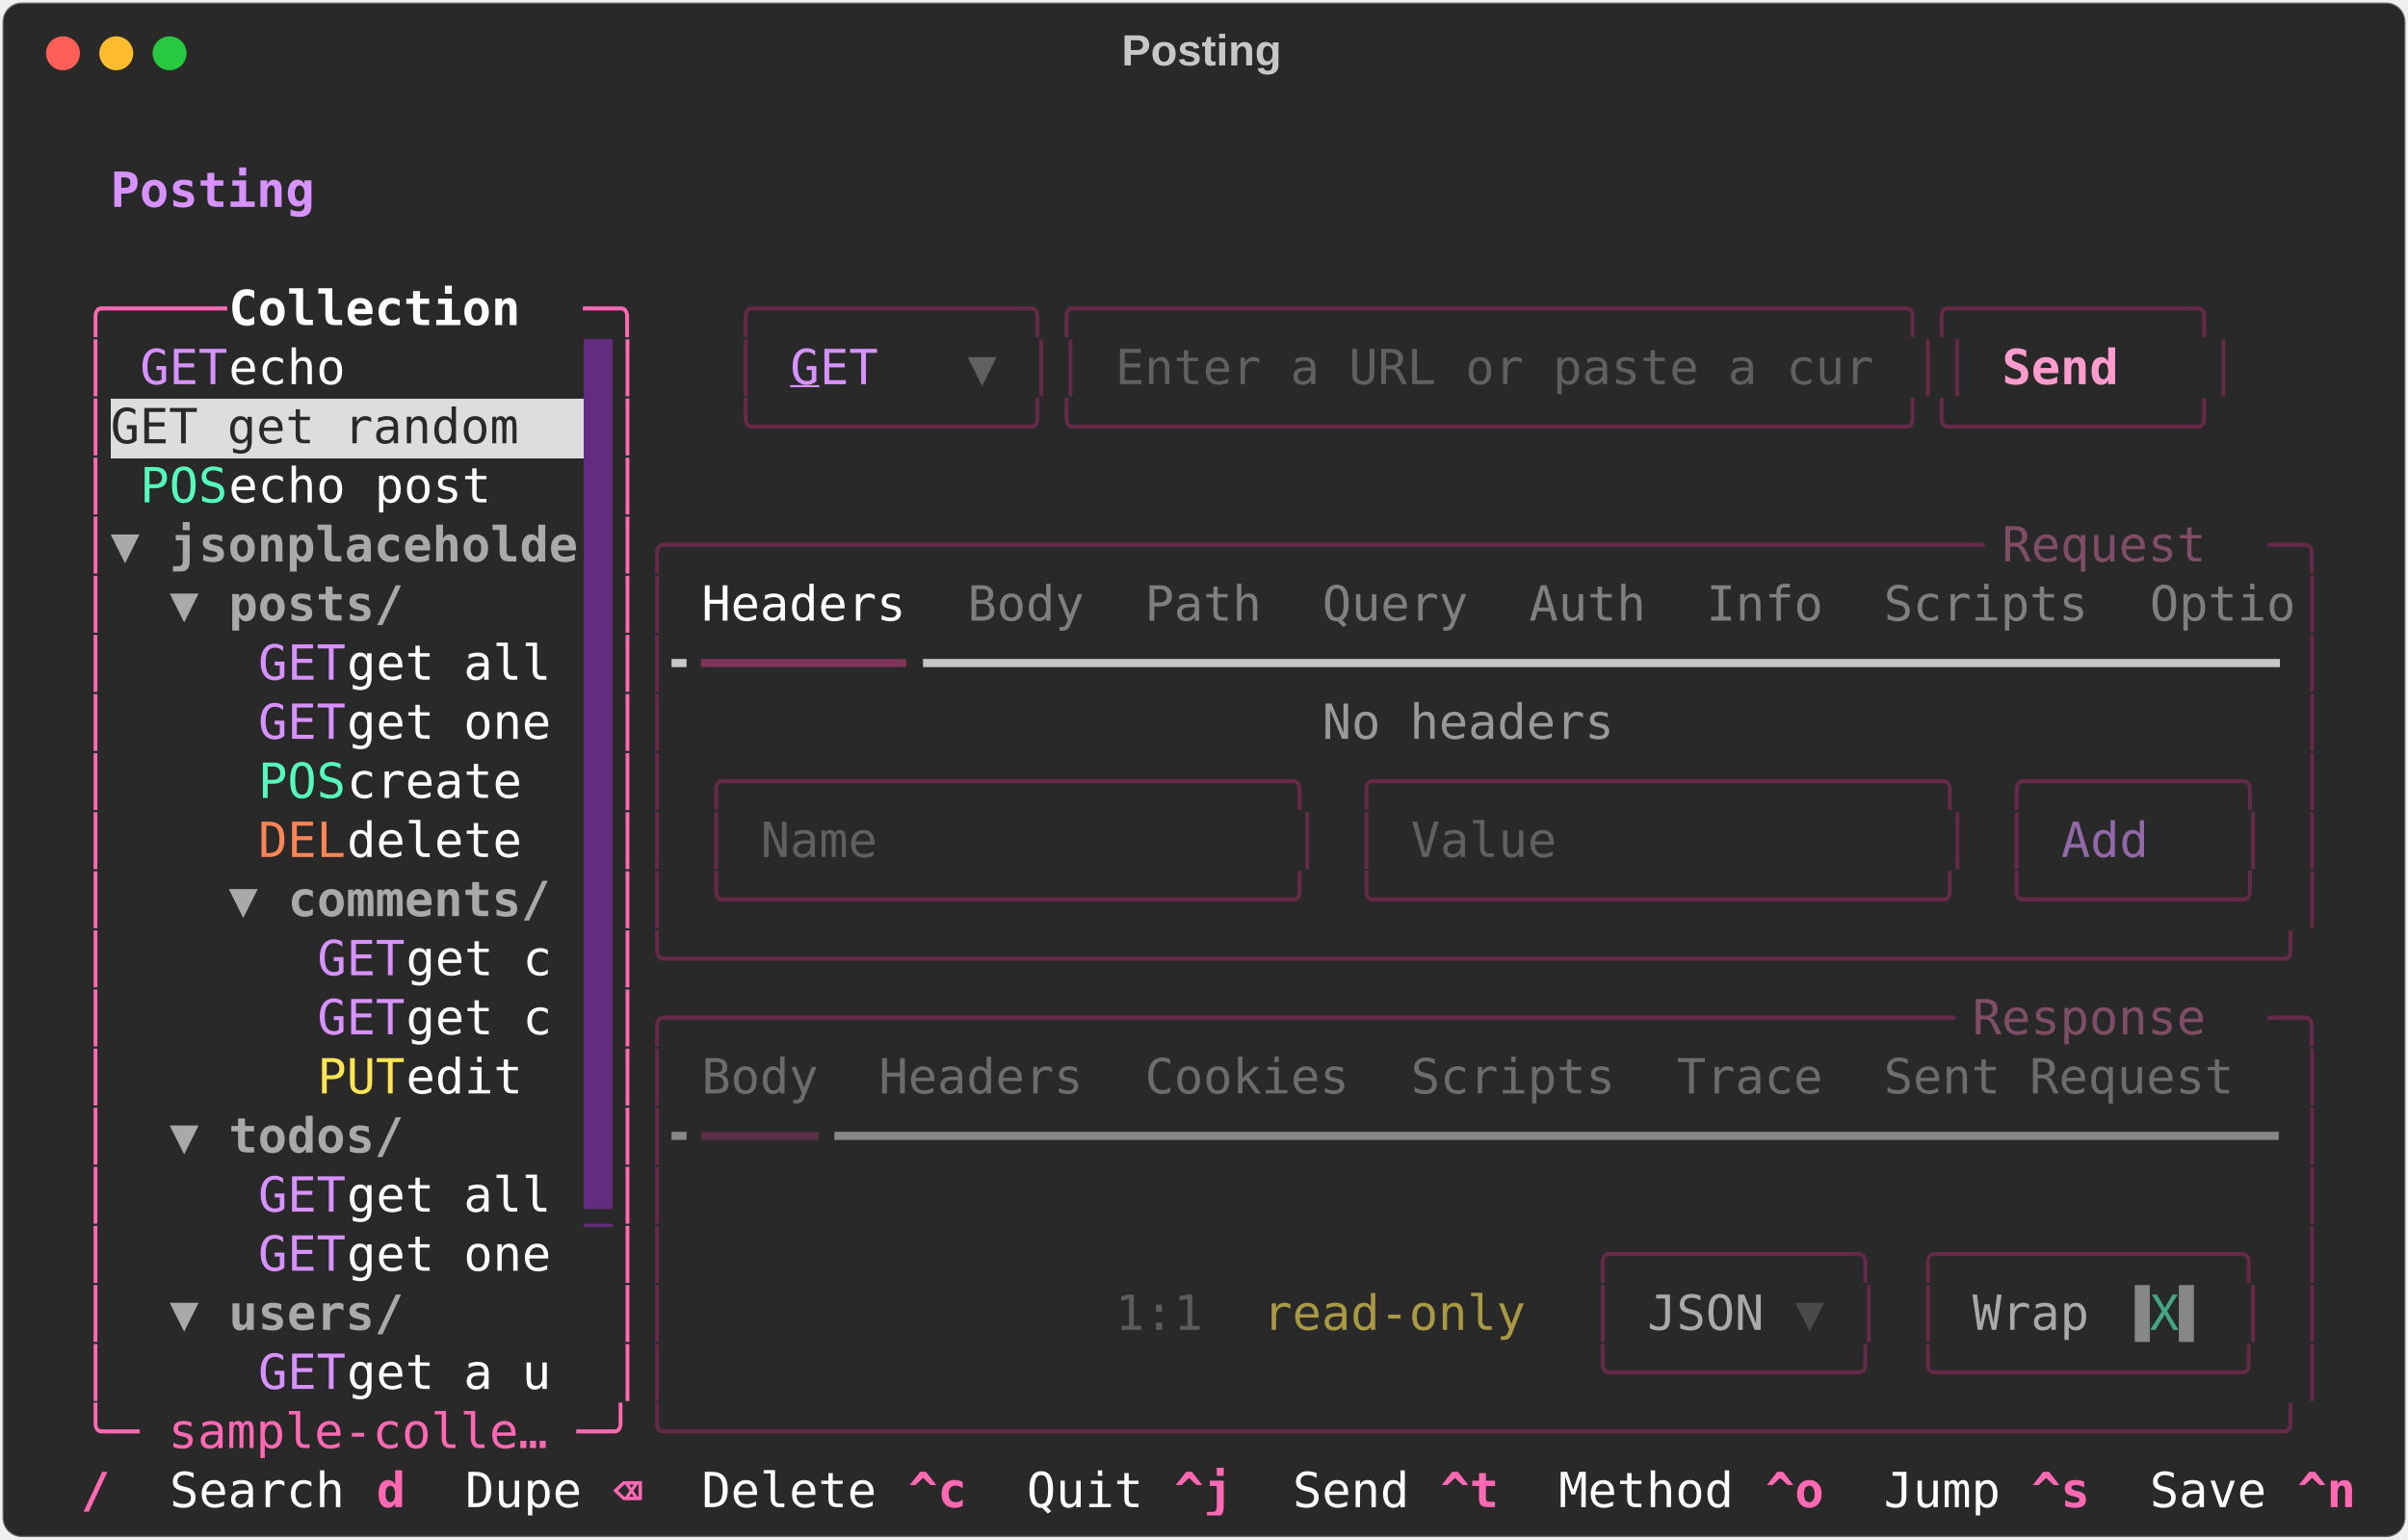
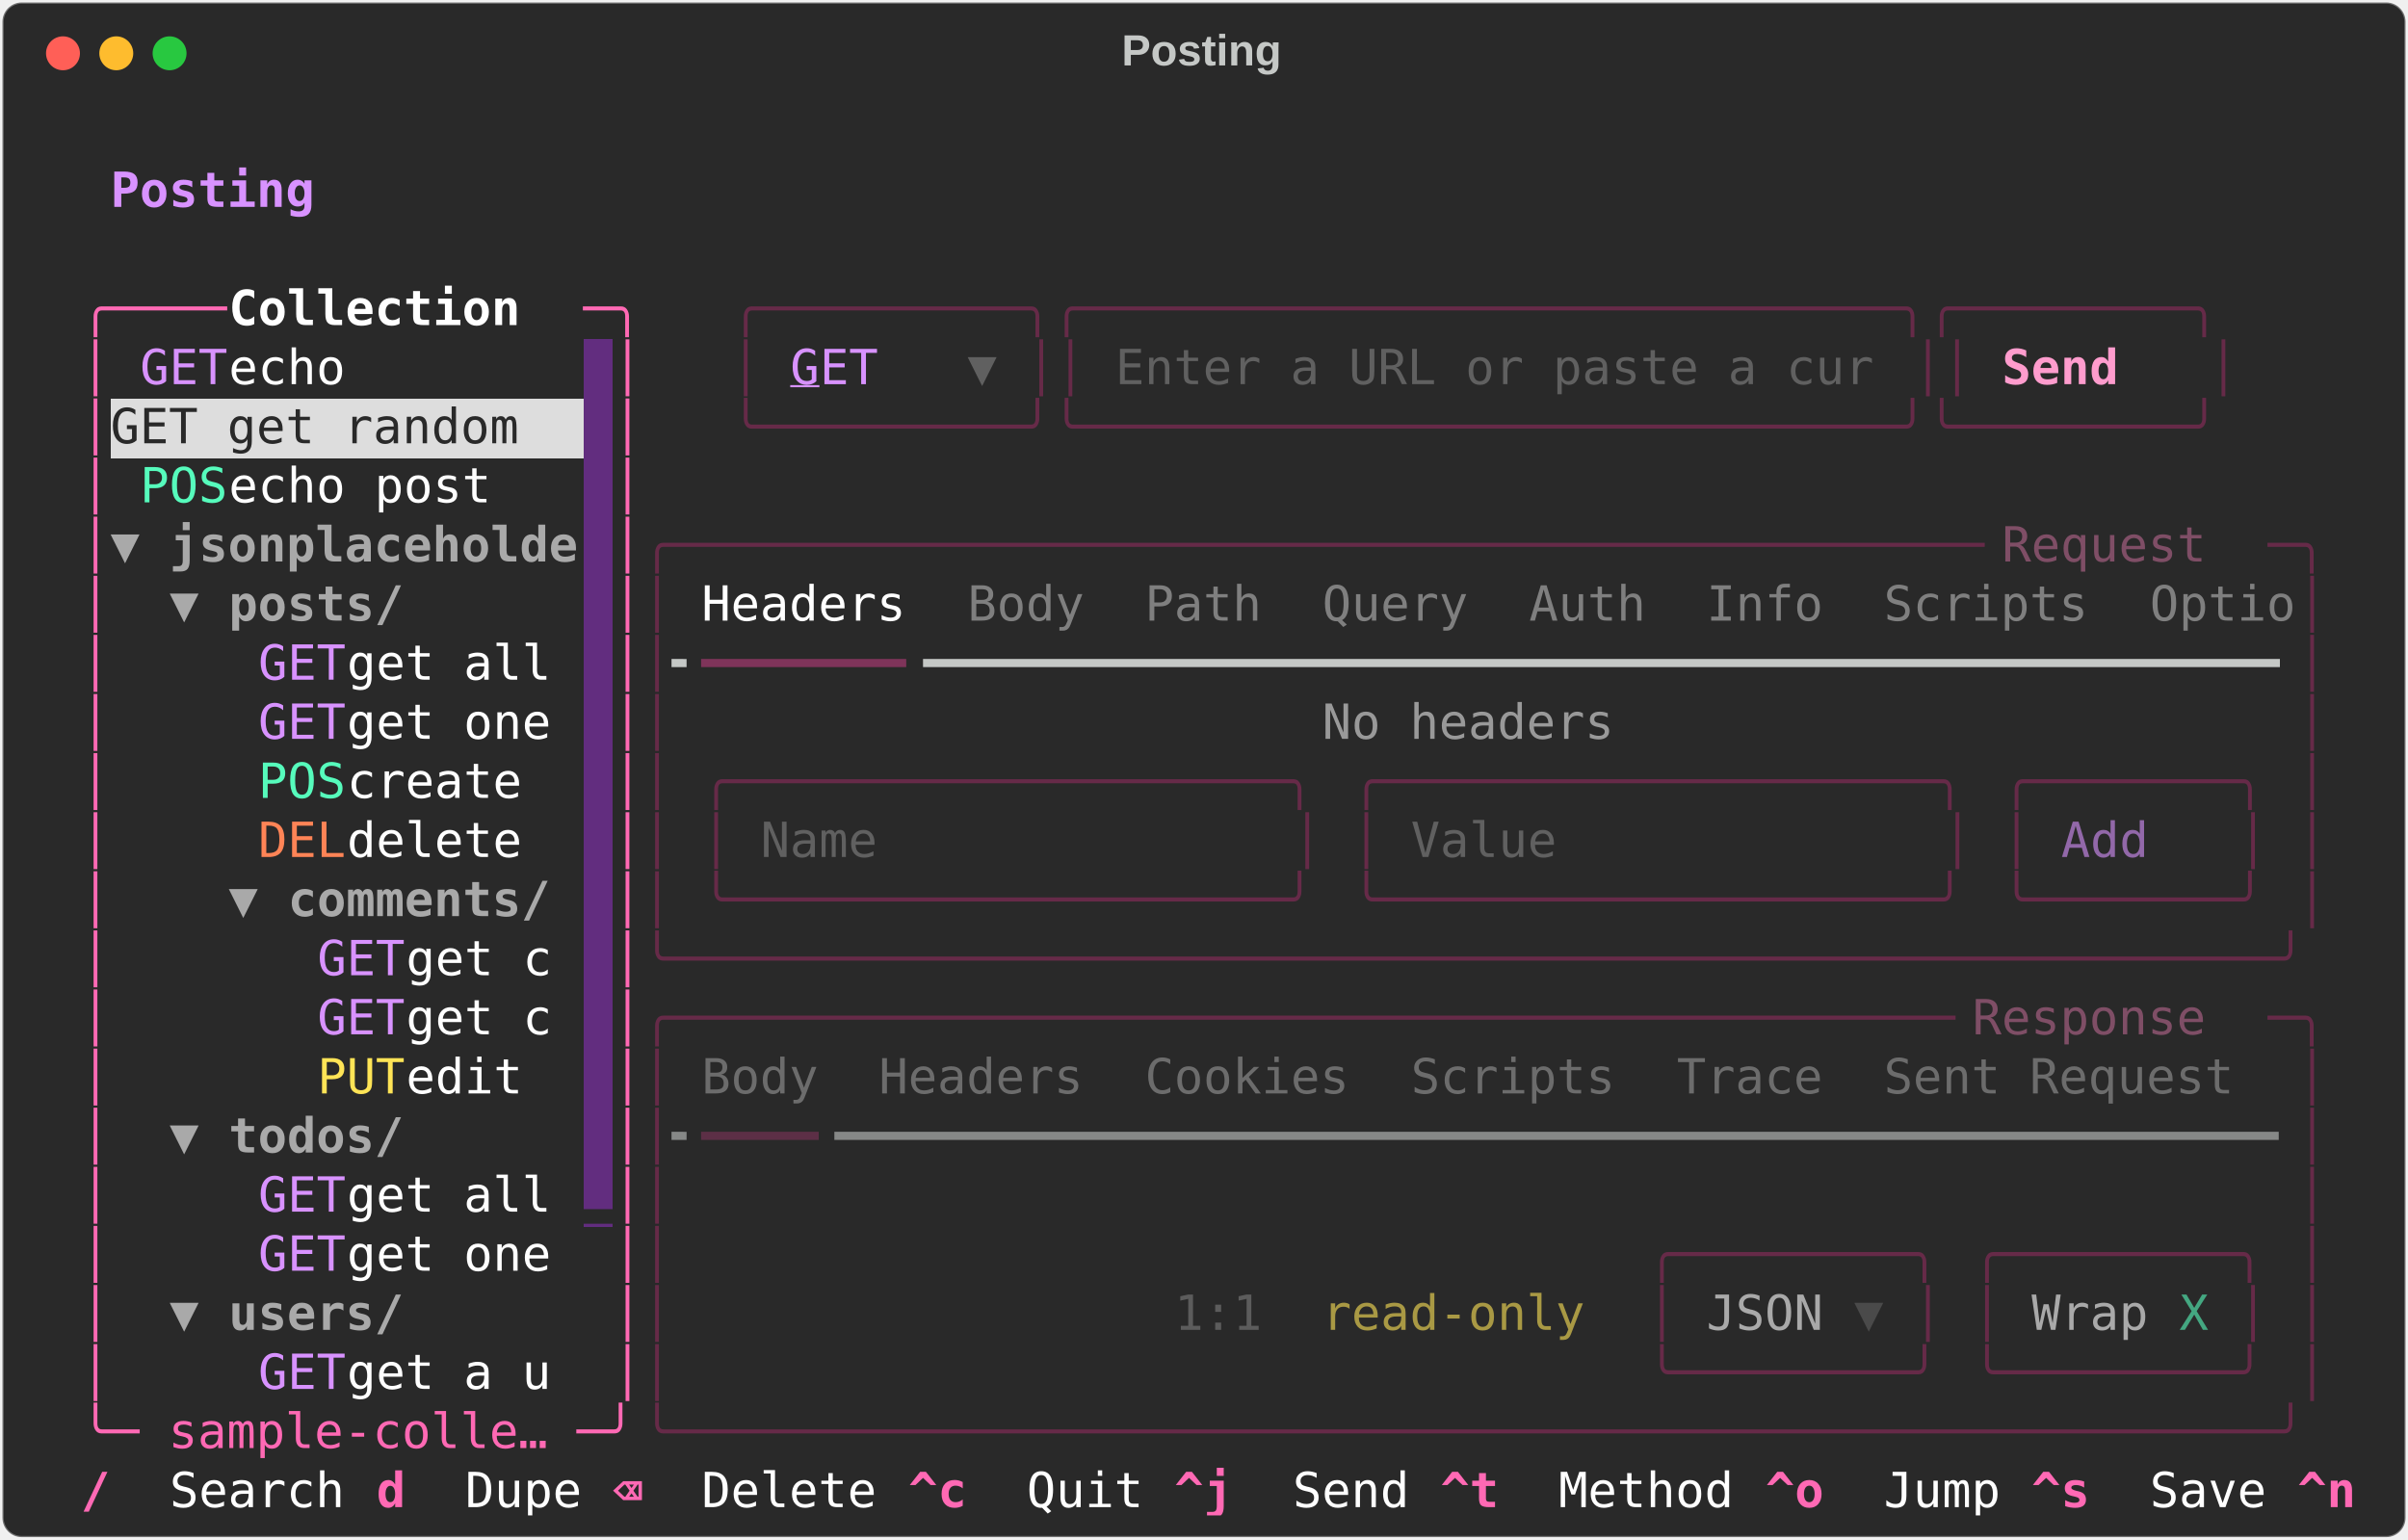
<svg xmlns="http://www.w3.org/2000/svg" class="rich-terminal" viewBox="0 0 994 635.6">
  <style>

    @font-face {
        font-family: "Fira Code";
        src: local("FiraCode-Regular"),
                url("https://cdnjs.cloudflare.com/ajax/libs/firacode/6.2.0/woff2/FiraCode-Regular.woff2") format("woff2"),
                url("https://cdnjs.cloudflare.com/ajax/libs/firacode/6.2.0/woff/FiraCode-Regular.woff") format("woff");
        font-style: normal;
        font-weight: 400;
    }
    @font-face {
        font-family: "Fira Code";
        src: local("FiraCode-Bold"),
                url("https://cdnjs.cloudflare.com/ajax/libs/firacode/6.2.0/woff2/FiraCode-Bold.woff2") format("woff2"),
                url("https://cdnjs.cloudflare.com/ajax/libs/firacode/6.2.0/woff/FiraCode-Bold.woff") format("woff");
        font-style: bold;
        font-weight: 700;
    }

    .terminal-matrix {
        font-family: Fira Code, monospace;
        font-size: 20px;
        line-height: 24.4px;
        font-variant-east-asian: full-width;
    }

    .terminal-title {
        font-size: 18px;
        font-weight: bold;
        font-family: arial;
    }

    .terminal-r1 { fill: #c5c8c6 }
.terminal-r2 { fill: #d892ff;font-weight: bold }
.terminal-r3 { fill: #ff69b4 }
.terminal-r4 { fill: #ffffff;font-weight: bold }
.terminal-r5 { fill: #662a48 }
.terminal-r6 { fill: #ffffff }
.terminal-r7 { fill: #d892ff }
.terminal-r8 { fill: #292929 }
.terminal-r9 { fill: #d892ff;text-decoration: underline; }
.terminal-r10 { fill: #606060 }
.terminal-r11 { fill: #ff9ccd;font-weight: bold }
.terminal-r12 { fill: #56fbbc }
.terminal-r13 { fill: #999999 }
.terminal-r14 { fill: #a9a9a9 }
.terminal-r15 { fill: #a9a9a9;font-weight: bold }
.terminal-r16 { fill: #7f4e66 }
.terminal-r17 { fill: #7f7f7f }
.terminal-r18 { fill: #7f345a }
.terminal-r19 { fill: #ff8456 }
.terminal-r20 { fill: #9268a9 }
.terminal-r21 { fill: #ffe456 }
.terminal-r22 { fill: #6c6c6c }
.terminal-r23 { fill: #868887 }
.terminal-r24 { fill: #5c2f46 }
.terminal-r25 { fill: #5c5c5c }
.terminal-r26 { fill: #a99944 }
.terminal-r27 { fill: #4a4a4a }
.terminal-r28 { fill: #44a781 }
.terminal-r29 { fill: #ff69b4;font-weight: bold }
    </style>
  <defs>
    <clipPath id="terminal-clip-terminal">
      <rect x="0" y="0" width="975.0" height="584.6" />
    </clipPath>
    <clipPath id="terminal-line-0">
      <rect x="0" y="1.5" width="976" height="24.65" />
    </clipPath>
    <clipPath id="terminal-line-1">
      <rect x="0" y="25.9" width="976" height="24.65" />
    </clipPath>
    <clipPath id="terminal-line-2">
      <rect x="0" y="50.3" width="976" height="24.65" />
    </clipPath>
    <clipPath id="terminal-line-3">
      <rect x="0" y="74.7" width="976" height="24.65" />
    </clipPath>
    <clipPath id="terminal-line-4">
      <rect x="0" y="99.1" width="976" height="24.65" />
    </clipPath>
    <clipPath id="terminal-line-5">
      <rect x="0" y="123.5" width="976" height="24.65" />
    </clipPath>
    <clipPath id="terminal-line-6">
      <rect x="0" y="147.9" width="976" height="24.65" />
    </clipPath>
    <clipPath id="terminal-line-7">
      <rect x="0" y="172.3" width="976" height="24.65" />
    </clipPath>
    <clipPath id="terminal-line-8">
      <rect x="0" y="196.7" width="976" height="24.65" />
    </clipPath>
    <clipPath id="terminal-line-9">
      <rect x="0" y="221.1" width="976" height="24.65" />
    </clipPath>
    <clipPath id="terminal-line-10">
      <rect x="0" y="245.5" width="976" height="24.65" />
    </clipPath>
    <clipPath id="terminal-line-11">
      <rect x="0" y="269.9" width="976" height="24.65" />
    </clipPath>
    <clipPath id="terminal-line-12">
      <rect x="0" y="294.3" width="976" height="24.65" />
    </clipPath>
    <clipPath id="terminal-line-13">
      <rect x="0" y="318.7" width="976" height="24.65" />
    </clipPath>
    <clipPath id="terminal-line-14">
      <rect x="0" y="343.1" width="976" height="24.65" />
    </clipPath>
    <clipPath id="terminal-line-15">
      <rect x="0" y="367.5" width="976" height="24.65" />
    </clipPath>
    <clipPath id="terminal-line-16">
      <rect x="0" y="391.9" width="976" height="24.65" />
    </clipPath>
    <clipPath id="terminal-line-17">
      <rect x="0" y="416.3" width="976" height="24.65" />
    </clipPath>
    <clipPath id="terminal-line-18">
      <rect x="0" y="440.7" width="976" height="24.65" />
    </clipPath>
    <clipPath id="terminal-line-19">
      <rect x="0" y="465.1" width="976" height="24.65" />
    </clipPath>
    <clipPath id="terminal-line-20">
      <rect x="0" y="489.5" width="976" height="24.65" />
    </clipPath>
    <clipPath id="terminal-line-21">
      <rect x="0" y="513.9" width="976" height="24.65" />
    </clipPath>
    <clipPath id="terminal-line-22">
      <rect x="0" y="538.3" width="976" height="24.65" />
    </clipPath>
  </defs>
  <rect fill="#292929" stroke="rgba(255,255,255,0.35)" stroke-width="1" x="1" y="1" width="992" height="633.6" rx="8" />
  <text class="terminal-title" fill="#c5c8c6" text-anchor="middle" x="496" y="27">Posting</text>
  <g transform="translate(26,22)">
    <circle cx="0" cy="0" r="7" fill="#ff5f57" />
    <circle cx="22" cy="0" r="7" fill="#febc2e" />
    <circle cx="44" cy="0" r="7" fill="#28c840" />
  </g>
  <g transform="translate(9, 41)" clip-path="url(#terminal-clip-terminal)">
    <rect fill="#622d7f" x="231.8" y="99.1" width="12.2" height="24.65" shape-rendering="crispEdges" />
    <rect fill="#dddddd" x="36.6" y="123.5" width="195.2" height="24.65" shape-rendering="crispEdges" />
    <rect fill="#622d7f" x="231.8" y="123.5" width="12.2" height="24.65" shape-rendering="crispEdges" />
    <rect fill="#622d7f" x="231.8" y="147.9" width="12.2" height="24.65" shape-rendering="crispEdges" />
    <rect fill="#622d7f" x="231.8" y="172.3" width="12.2" height="24.65" shape-rendering="crispEdges" />
    <rect fill="#622d7f" x="231.8" y="196.7" width="12.2" height="24.65" shape-rendering="crispEdges" />
    <rect fill="#622d7f" x="231.8" y="221.1" width="12.2" height="24.65" shape-rendering="crispEdges" />
    <rect fill="#622d7f" x="231.8" y="245.5" width="12.2" height="24.65" shape-rendering="crispEdges" />
    <rect fill="#622d7f" x="231.8" y="269.9" width="12.2" height="24.65" shape-rendering="crispEdges" />
    <rect fill="#622d7f" x="231.8" y="294.3" width="12.2" height="24.65" shape-rendering="crispEdges" />
    <rect fill="#622d7f" x="231.8" y="318.7" width="12.2" height="24.65" shape-rendering="crispEdges" />
    <rect fill="#622d7f" x="231.8" y="343.1" width="12.2" height="24.65" shape-rendering="crispEdges" />
    <rect fill="#622d7f" x="231.8" y="367.5" width="12.2" height="24.65" shape-rendering="crispEdges" />
    <rect fill="#622d7f" x="231.8" y="391.9" width="12.2" height="24.65" shape-rendering="crispEdges" />
    <rect fill="#622d7f" x="231.8" y="416.3" width="12.2" height="24.65" shape-rendering="crispEdges" />
    <rect fill="#622d7f" x="231.8" y="440.7" width="12.2" height="24.65" shape-rendering="crispEdges" />
    <g class="terminal-matrix">
      <text class="terminal-r1" x="976" y="20" textLength="12.2" clip-path="url(#terminal-line-0)">
</text>
      <text class="terminal-r2" x="36.6" y="44.4" textLength="85.4" clip-path="url(#terminal-line-1)">Posting</text>
      <text class="terminal-r1" x="976" y="44.4" textLength="12.2" clip-path="url(#terminal-line-1)">
</text>
      <text class="terminal-r1" x="976" y="68.8" textLength="12.2" clip-path="url(#terminal-line-2)">
</text>
      <text class="terminal-r3" x="24.4" y="93.2" textLength="61" clip-path="url(#terminal-line-3)">╭────</text>
      <text class="terminal-r4" x="85.4" y="93.2" textLength="146.4" clip-path="url(#terminal-line-3)"> Collection </text>
      <text class="terminal-r3" x="231.8" y="93.2" textLength="24.4" clip-path="url(#terminal-line-3)">─╮</text>
      <text class="terminal-r5" x="292.8" y="93.2" textLength="622.2" clip-path="url(#terminal-line-3)">╭─────────╮╭────────────────────────────╮╭────────╮</text>
      <text class="terminal-r1" x="976" y="93.2" textLength="12.2" clip-path="url(#terminal-line-3)">
</text>
      <text class="terminal-r3" x="24.4" y="117.6" textLength="12.2" clip-path="url(#terminal-line-4)">│</text>
      <text class="terminal-r7" x="48.8" y="117.6" textLength="36.6" clip-path="url(#terminal-line-4)">GET</text>
      <text class="terminal-r6" x="85.4" y="117.6" textLength="61" clip-path="url(#terminal-line-4)"> echo</text>
      <text class="terminal-r3" x="244" y="117.6" textLength="12.2" clip-path="url(#terminal-line-4)">│</text>
      <text class="terminal-r5" x="292.8" y="117.6" textLength="12.2" clip-path="url(#terminal-line-4)">│</text>
      <text class="terminal-r9" x="317.2" y="117.6" textLength="12.2" clip-path="url(#terminal-line-4)">G</text>
      <text class="terminal-r7" x="329.4" y="117.6" textLength="24.4" clip-path="url(#terminal-line-4)">ET</text>
      <text class="terminal-r10" x="390.4" y="117.6" textLength="12.2" clip-path="url(#terminal-line-4)">▼</text>
      <text class="terminal-r5" x="414.8" y="117.6" textLength="24.4" clip-path="url(#terminal-line-4)">││</text>
      <text class="terminal-r10" x="451.4" y="117.6" textLength="317.2" clip-path="url(#terminal-line-4)">Enter a URL or paste a cur</text>
      <text class="terminal-r5" x="780.8" y="117.6" textLength="24.4" clip-path="url(#terminal-line-4)">││</text>
      <text class="terminal-r11" x="817.4" y="117.6" textLength="73.2" clip-path="url(#terminal-line-4)"> Send </text>
      <text class="terminal-r5" x="902.8" y="117.6" textLength="12.2" clip-path="url(#terminal-line-4)">│</text>
      <text class="terminal-r1" x="976" y="117.6" textLength="12.2" clip-path="url(#terminal-line-4)">
</text>
      <text class="terminal-r3" x="24.4" y="142" textLength="12.2" clip-path="url(#terminal-line-5)">│</text>
      <text class="terminal-r8" x="36.6" y="142" textLength="195.2" clip-path="url(#terminal-line-5)"> GET get random </text>
      <text class="terminal-r3" x="244" y="142" textLength="12.2" clip-path="url(#terminal-line-5)">│</text>
      <text class="terminal-r5" x="292.8" y="142" textLength="622.2" clip-path="url(#terminal-line-5)">╰─────────╯╰────────────────────────────╯╰────────╯</text>
      <text class="terminal-r1" x="976" y="142" textLength="12.2" clip-path="url(#terminal-line-5)">
</text>
      <text class="terminal-r3" x="24.4" y="166.4" textLength="12.2" clip-path="url(#terminal-line-6)">│</text>
      <text class="terminal-r12" x="48.8" y="166.4" textLength="36.6" clip-path="url(#terminal-line-6)">POS</text>
      <text class="terminal-r6" x="85.4" y="166.4" textLength="122" clip-path="url(#terminal-line-6)"> echo post</text>
      <text class="terminal-r3" x="244" y="166.4" textLength="12.2" clip-path="url(#terminal-line-6)">│</text>
      <text class="terminal-r1" x="976" y="166.4" textLength="12.2" clip-path="url(#terminal-line-6)">
</text>
      <text class="terminal-r3" x="24.4" y="190.8" textLength="12.2" clip-path="url(#terminal-line-7)">│</text>
      <text class="terminal-r14" x="36.6" y="190.8" textLength="24.4" clip-path="url(#terminal-line-7)">▼ </text>
      <text class="terminal-r15" x="61" y="190.8" textLength="170.8" clip-path="url(#terminal-line-7)">jsonplaceholde</text>
      <text class="terminal-r3" x="244" y="190.8" textLength="12.2" clip-path="url(#terminal-line-7)">│</text>
      <text class="terminal-r5" x="256.2" y="190.8" textLength="561.2" clip-path="url(#terminal-line-7)">╭─────────────────────────────────────────────</text>
      <text class="terminal-r16" x="817.4" y="190.8" textLength="109.8" clip-path="url(#terminal-line-7)"> Request </text>
      <text class="terminal-r5" x="927.2" y="190.8" textLength="24.4" clip-path="url(#terminal-line-7)">─╮</text>
      <text class="terminal-r1" x="976" y="190.8" textLength="12.2" clip-path="url(#terminal-line-7)">
</text>
      <text class="terminal-r3" x="24.4" y="215.2" textLength="12.2" clip-path="url(#terminal-line-8)">│</text>
      <text class="terminal-r14" x="61" y="215.2" textLength="24.4" clip-path="url(#terminal-line-8)">▼ </text>
      <text class="terminal-r15" x="85.4" y="215.2" textLength="73.2" clip-path="url(#terminal-line-8)">posts/</text>
      <text class="terminal-r3" x="244" y="215.2" textLength="12.2" clip-path="url(#terminal-line-8)">│</text>
      <text class="terminal-r5" x="256.2" y="215.2" textLength="12.2" clip-path="url(#terminal-line-8)">│</text>
      <text class="terminal-r6" x="280.6" y="215.2" textLength="85.4" clip-path="url(#terminal-line-8)">Headers</text>
      <text class="terminal-r17" x="390.4" y="215.2" textLength="48.8" clip-path="url(#terminal-line-8)">Body</text>
      <text class="terminal-r17" x="463.6" y="215.2" textLength="48.8" clip-path="url(#terminal-line-8)">Path</text>
      <text class="terminal-r17" x="536.8" y="215.2" textLength="61" clip-path="url(#terminal-line-8)">Query</text>
      <text class="terminal-r17" x="622.2" y="215.2" textLength="48.8" clip-path="url(#terminal-line-8)">Auth</text>
      <text class="terminal-r17" x="695.4" y="215.2" textLength="48.8" clip-path="url(#terminal-line-8)">Info</text>
      <text class="terminal-r17" x="768.6" y="215.2" textLength="85.4" clip-path="url(#terminal-line-8)">Scripts</text>
      <text class="terminal-r17" x="878.4" y="215.2" textLength="61" clip-path="url(#terminal-line-8)">Optio</text>
      <text class="terminal-r5" x="939.4" y="215.2" textLength="12.2" clip-path="url(#terminal-line-8)">│</text>
      <text class="terminal-r1" x="976" y="215.2" textLength="12.2" clip-path="url(#terminal-line-8)">
</text>
      <text class="terminal-r3" x="24.4" y="239.6" textLength="12.2" clip-path="url(#terminal-line-9)">│</text>
      <text class="terminal-r7" x="97.6" y="239.6" textLength="36.6" clip-path="url(#terminal-line-9)">GET</text>
      <text class="terminal-r6" x="134.2" y="239.6" textLength="97.6" clip-path="url(#terminal-line-9)"> get all</text>
      <text class="terminal-r3" x="244" y="239.6" textLength="12.2" clip-path="url(#terminal-line-9)">│</text>
      <text class="terminal-r5" x="256.2" y="239.6" textLength="12.2" clip-path="url(#terminal-line-9)">│</text>
      <text class="terminal-r1" x="268.4" y="239.6" textLength="12.2" clip-path="url(#terminal-line-9)">╸</text>
      <text class="terminal-r18" x="280.6" y="239.6" textLength="85.4" clip-path="url(#terminal-line-9)">━━━━━━━</text>
      <text class="terminal-r1" x="366" y="239.6" textLength="573.4" clip-path="url(#terminal-line-9)">╺━━━━━━━━━━━━━━━━━━━━━━━━━━━━━━━━━━━━━━━━━━━━━━</text>
      <text class="terminal-r5" x="939.4" y="239.6" textLength="12.2" clip-path="url(#terminal-line-9)">│</text>
      <text class="terminal-r1" x="976" y="239.6" textLength="12.2" clip-path="url(#terminal-line-9)">
</text>
      <text class="terminal-r3" x="24.4" y="264" textLength="12.2" clip-path="url(#terminal-line-10)">│</text>
      <text class="terminal-r7" x="97.6" y="264" textLength="36.6" clip-path="url(#terminal-line-10)">GET</text>
      <text class="terminal-r6" x="134.2" y="264" textLength="97.6" clip-path="url(#terminal-line-10)"> get one</text>
      <text class="terminal-r3" x="244" y="264" textLength="12.2" clip-path="url(#terminal-line-10)">│</text>
      <text class="terminal-r5" x="256.2" y="264" textLength="12.2" clip-path="url(#terminal-line-10)">│</text>
      <text class="terminal-r13" x="536.8" y="264" textLength="122" clip-path="url(#terminal-line-10)">No headers</text>
      <text class="terminal-r5" x="939.4" y="264" textLength="12.2" clip-path="url(#terminal-line-10)">│</text>
      <text class="terminal-r1" x="976" y="264" textLength="12.2" clip-path="url(#terminal-line-10)">
</text>
      <text class="terminal-r3" x="24.4" y="288.4" textLength="12.2" clip-path="url(#terminal-line-11)">│</text>
      <text class="terminal-r12" x="97.6" y="288.4" textLength="36.6" clip-path="url(#terminal-line-11)">POS</text>
      <text class="terminal-r6" x="134.2" y="288.4" textLength="85.4" clip-path="url(#terminal-line-11)"> create</text>
      <text class="terminal-r3" x="244" y="288.4" textLength="12.2" clip-path="url(#terminal-line-11)">│</text>
      <text class="terminal-r5" x="256.2" y="288.4" textLength="12.2" clip-path="url(#terminal-line-11)">│</text>
      <text class="terminal-r5" x="280.6" y="288.4" textLength="256.2" clip-path="url(#terminal-line-11)">╭───────────────────╮</text>
      <text class="terminal-r5" x="549" y="288.4" textLength="256.2" clip-path="url(#terminal-line-11)">╭───────────────────╮</text>
      <text class="terminal-r5" x="817.4" y="288.4" textLength="109.8" clip-path="url(#terminal-line-11)">╭───────╮</text>
      <text class="terminal-r5" x="939.4" y="288.4" textLength="12.2" clip-path="url(#terminal-line-11)">│</text>
      <text class="terminal-r1" x="976" y="288.4" textLength="12.2" clip-path="url(#terminal-line-11)">
</text>
      <text class="terminal-r3" x="24.4" y="312.8" textLength="12.2" clip-path="url(#terminal-line-12)">│</text>
      <text class="terminal-r19" x="97.6" y="312.8" textLength="36.6" clip-path="url(#terminal-line-12)">DEL</text>
      <text class="terminal-r6" x="134.2" y="312.8" textLength="97.6" clip-path="url(#terminal-line-12)"> delete </text>
      <text class="terminal-r3" x="244" y="312.8" textLength="12.2" clip-path="url(#terminal-line-12)">│</text>
      <text class="terminal-r5" x="256.2" y="312.8" textLength="12.2" clip-path="url(#terminal-line-12)">│</text>
      <text class="terminal-r5" x="280.6" y="312.8" textLength="12.2" clip-path="url(#terminal-line-12)">│</text>
      <text class="terminal-r10" x="305" y="312.8" textLength="48.8" clip-path="url(#terminal-line-12)">Name</text>
      <text class="terminal-r5" x="524.6" y="312.8" textLength="12.2" clip-path="url(#terminal-line-12)">│</text>
      <text class="terminal-r5" x="549" y="312.8" textLength="12.2" clip-path="url(#terminal-line-12)">│</text>
      <text class="terminal-r10" x="573.4" y="312.8" textLength="61" clip-path="url(#terminal-line-12)">Value</text>
      <text class="terminal-r5" x="793" y="312.8" textLength="12.2" clip-path="url(#terminal-line-12)">│</text>
      <text class="terminal-r5" x="817.4" y="312.8" textLength="12.2" clip-path="url(#terminal-line-12)">│</text>
      <text class="terminal-r20" x="841.8" y="312.8" textLength="61" clip-path="url(#terminal-line-12)"> Add </text>
      <text class="terminal-r5" x="915" y="312.8" textLength="12.2" clip-path="url(#terminal-line-12)">│</text>
      <text class="terminal-r5" x="939.4" y="312.8" textLength="12.2" clip-path="url(#terminal-line-12)">│</text>
      <text class="terminal-r1" x="976" y="312.8" textLength="12.2" clip-path="url(#terminal-line-12)">
</text>
      <text class="terminal-r3" x="24.4" y="337.2" textLength="12.2" clip-path="url(#terminal-line-13)">│</text>
      <text class="terminal-r14" x="85.4" y="337.2" textLength="24.4" clip-path="url(#terminal-line-13)">▼ </text>
      <text class="terminal-r15" x="109.8" y="337.2" textLength="109.8" clip-path="url(#terminal-line-13)">comments/</text>
      <text class="terminal-r3" x="244" y="337.2" textLength="12.2" clip-path="url(#terminal-line-13)">│</text>
      <text class="terminal-r5" x="256.2" y="337.2" textLength="12.2" clip-path="url(#terminal-line-13)">│</text>
      <text class="terminal-r5" x="280.6" y="337.2" textLength="256.2" clip-path="url(#terminal-line-13)">╰───────────────────╯</text>
      <text class="terminal-r5" x="549" y="337.2" textLength="256.2" clip-path="url(#terminal-line-13)">╰───────────────────╯</text>
      <text class="terminal-r5" x="817.4" y="337.2" textLength="109.8" clip-path="url(#terminal-line-13)">╰───────╯</text>
      <text class="terminal-r5" x="939.4" y="337.2" textLength="12.2" clip-path="url(#terminal-line-13)">│</text>
      <text class="terminal-r1" x="976" y="337.2" textLength="12.2" clip-path="url(#terminal-line-13)">
</text>
      <text class="terminal-r3" x="24.4" y="361.6" textLength="12.2" clip-path="url(#terminal-line-14)">│</text>
      <text class="terminal-r7" x="122" y="361.6" textLength="36.6" clip-path="url(#terminal-line-14)">GET</text>
      <text class="terminal-r6" x="158.6" y="361.6" textLength="73.2" clip-path="url(#terminal-line-14)"> get c</text>
      <text class="terminal-r3" x="244" y="361.6" textLength="12.2" clip-path="url(#terminal-line-14)">│</text>
      <text class="terminal-r5" x="256.2" y="361.6" textLength="695.4" clip-path="url(#terminal-line-14)">╰───────────────────────────────────────────────────────╯</text>
      <text class="terminal-r1" x="976" y="361.6" textLength="12.2" clip-path="url(#terminal-line-14)">
</text>
      <text class="terminal-r3" x="24.4" y="386" textLength="12.2" clip-path="url(#terminal-line-15)">│</text>
      <text class="terminal-r7" x="122" y="386" textLength="36.6" clip-path="url(#terminal-line-15)">GET</text>
      <text class="terminal-r6" x="158.6" y="386" textLength="73.2" clip-path="url(#terminal-line-15)"> get c</text>
      <text class="terminal-r3" x="244" y="386" textLength="12.2" clip-path="url(#terminal-line-15)">│</text>
      <text class="terminal-r5" x="256.2" y="386" textLength="549" clip-path="url(#terminal-line-15)">╭────────────────────────────────────────────</text>
      <text class="terminal-r16" x="805.2" y="386" textLength="122" clip-path="url(#terminal-line-15)"> Response </text>
      <text class="terminal-r5" x="927.2" y="386" textLength="24.4" clip-path="url(#terminal-line-15)">─╮</text>
      <text class="terminal-r1" x="976" y="386" textLength="12.2" clip-path="url(#terminal-line-15)">
</text>
      <text class="terminal-r3" x="24.4" y="410.4" textLength="12.2" clip-path="url(#terminal-line-16)">│</text>
      <text class="terminal-r21" x="122" y="410.4" textLength="36.6" clip-path="url(#terminal-line-16)">PUT</text>
      <text class="terminal-r6" x="158.6" y="410.4" textLength="73.2" clip-path="url(#terminal-line-16)"> edit </text>
      <text class="terminal-r3" x="244" y="410.4" textLength="12.2" clip-path="url(#terminal-line-16)">│</text>
      <text class="terminal-r5" x="256.2" y="410.4" textLength="12.2" clip-path="url(#terminal-line-16)">│</text>
      <text class="terminal-r22" x="280.6" y="410.4" textLength="48.8" clip-path="url(#terminal-line-16)">Body</text>
      <text class="terminal-r22" x="353.8" y="410.4" textLength="85.4" clip-path="url(#terminal-line-16)">Headers</text>
      <text class="terminal-r22" x="463.6" y="410.4" textLength="85.4" clip-path="url(#terminal-line-16)">Cookies</text>
      <text class="terminal-r22" x="573.4" y="410.4" textLength="85.4" clip-path="url(#terminal-line-16)">Scripts</text>
      <text class="terminal-r22" x="683.2" y="410.4" textLength="61" clip-path="url(#terminal-line-16)">Trace</text>
      <text class="terminal-r22" x="768.6" y="410.4" textLength="146.4" clip-path="url(#terminal-line-16)">Sent Request</text>
      <text class="terminal-r5" x="939.4" y="410.4" textLength="12.2" clip-path="url(#terminal-line-16)">│</text>
      <text class="terminal-r1" x="976" y="410.4" textLength="12.2" clip-path="url(#terminal-line-16)">
</text>
      <text class="terminal-r3" x="24.4" y="434.8" textLength="12.2" clip-path="url(#terminal-line-17)">│</text>
      <text class="terminal-r14" x="61" y="434.8" textLength="24.4" clip-path="url(#terminal-line-17)">▼ </text>
      <text class="terminal-r15" x="85.4" y="434.8" textLength="73.2" clip-path="url(#terminal-line-17)">todos/</text>
      <text class="terminal-r3" x="244" y="434.8" textLength="12.2" clip-path="url(#terminal-line-17)">│</text>
      <text class="terminal-r5" x="256.2" y="434.8" textLength="12.2" clip-path="url(#terminal-line-17)">│</text>
      <text class="terminal-r23" x="268.4" y="434.8" textLength="12.2" clip-path="url(#terminal-line-17)">╸</text>
      <text class="terminal-r24" x="280.6" y="434.8" textLength="48.8" clip-path="url(#terminal-line-17)">━━━━</text>
      <text class="terminal-r23" x="329.4" y="434.8" textLength="610" clip-path="url(#terminal-line-17)">╺━━━━━━━━━━━━━━━━━━━━━━━━━━━━━━━━━━━━━━━━━━━━━━━━━</text>
      <text class="terminal-r5" x="939.4" y="434.8" textLength="12.2" clip-path="url(#terminal-line-17)">│</text>
      <text class="terminal-r1" x="976" y="434.8" textLength="12.2" clip-path="url(#terminal-line-17)">
</text>
      <text class="terminal-r3" x="24.4" y="459.2" textLength="12.2" clip-path="url(#terminal-line-18)">│</text>
      <text class="terminal-r7" x="97.6" y="459.2" textLength="36.6" clip-path="url(#terminal-line-18)">GET</text>
      <text class="terminal-r6" x="134.2" y="459.2" textLength="97.6" clip-path="url(#terminal-line-18)"> get all</text>
      <text class="terminal-r8" x="231.8" y="459.2" textLength="12.2" clip-path="url(#terminal-line-18)">▂</text>
      <text class="terminal-r3" x="244" y="459.2" textLength="12.2" clip-path="url(#terminal-line-18)">│</text>
      <text class="terminal-r5" x="256.2" y="459.2" textLength="12.2" clip-path="url(#terminal-line-18)">│</text>
      <text class="terminal-r5" x="939.4" y="459.2" textLength="12.2" clip-path="url(#terminal-line-18)">│</text>
      <text class="terminal-r1" x="976" y="459.2" textLength="12.2" clip-path="url(#terminal-line-18)">
</text>
      <text class="terminal-r3" x="24.4" y="483.6" textLength="12.2" clip-path="url(#terminal-line-19)">│</text>
      <text class="terminal-r7" x="97.6" y="483.6" textLength="36.6" clip-path="url(#terminal-line-19)">GET</text>
      <text class="terminal-r6" x="134.2" y="483.6" textLength="97.6" clip-path="url(#terminal-line-19)"> get one</text>
      <text class="terminal-r3" x="244" y="483.6" textLength="12.2" clip-path="url(#terminal-line-19)">│</text>
      <text class="terminal-r5" x="256.2" y="483.6" textLength="12.2" clip-path="url(#terminal-line-19)">│</text>
-       <text class="terminal-r5" x="646.6" y="483.6" textLength="122" clip-path="url(#terminal-line-19)">╭────────╮</text>
-       <text class="terminal-r5" x="780.8" y="483.6" textLength="146.4" clip-path="url(#terminal-line-19)">╭──────────╮</text>
+       <text class="terminal-r5" x="671" y="483.6" textLength="122" clip-path="url(#terminal-line-19)">╭────────╮</text>
+       <text class="terminal-r5" x="805.2" y="483.6" textLength="122" clip-path="url(#terminal-line-19)">╭────────╮</text>
      <text class="terminal-r5" x="939.4" y="483.6" textLength="12.2" clip-path="url(#terminal-line-19)">│</text>
      <text class="terminal-r1" x="976" y="483.6" textLength="12.2" clip-path="url(#terminal-line-19)">
</text>
      <text class="terminal-r3" x="24.4" y="508" textLength="12.2" clip-path="url(#terminal-line-20)">│</text>
      <text class="terminal-r14" x="61" y="508" textLength="24.4" clip-path="url(#terminal-line-20)">▼ </text>
      <text class="terminal-r15" x="85.4" y="508" textLength="73.2" clip-path="url(#terminal-line-20)">users/</text>
      <text class="terminal-r3" x="244" y="508" textLength="12.2" clip-path="url(#terminal-line-20)">│</text>
      <text class="terminal-r5" x="256.2" y="508" textLength="12.2" clip-path="url(#terminal-line-20)">│</text>
-       <text class="terminal-r25" x="451.4" y="508" textLength="36.6" clip-path="url(#terminal-line-20)">1:1</text>
-       <text class="terminal-r26" x="512.4" y="508" textLength="109.8" clip-path="url(#terminal-line-20)">read-only</text>
-       <text class="terminal-r5" x="646.6" y="508" textLength="12.2" clip-path="url(#terminal-line-20)">│</text>
-       <text class="terminal-r14" x="671" y="508" textLength="48.8" clip-path="url(#terminal-line-20)">JSON</text>
-       <text class="terminal-r27" x="732" y="508" textLength="12.2" clip-path="url(#terminal-line-20)">▼</text>
-       <text class="terminal-r5" x="756.4" y="508" textLength="12.2" clip-path="url(#terminal-line-20)">│</text>
+       <text class="terminal-r25" x="475.8" y="508" textLength="36.6" clip-path="url(#terminal-line-20)">1:1</text>
+       <text class="terminal-r26" x="536.8" y="508" textLength="109.8" clip-path="url(#terminal-line-20)">read-only</text>
+       <text class="terminal-r5" x="671" y="508" textLength="12.2" clip-path="url(#terminal-line-20)">│</text>
+       <text class="terminal-r14" x="695.4" y="508" textLength="48.8" clip-path="url(#terminal-line-20)">JSON</text>
+       <text class="terminal-r27" x="756.4" y="508" textLength="12.2" clip-path="url(#terminal-line-20)">▼</text>
      <text class="terminal-r5" x="780.8" y="508" textLength="12.2" clip-path="url(#terminal-line-20)">│</text>
-       <text class="terminal-r14" x="805.2" y="508" textLength="48.8" clip-path="url(#terminal-line-20)">Wrap</text>
-       <text class="terminal-r23" x="866.2" y="508" textLength="12.2" clip-path="url(#terminal-line-20)">▐</text>
-       <text class="terminal-r28" x="878.4" y="508" textLength="12.2" clip-path="url(#terminal-line-20)">X</text>
-       <text class="terminal-r23" x="890.6" y="508" textLength="12.2" clip-path="url(#terminal-line-20)">▌</text>
+       <text class="terminal-r5" x="805.2" y="508" textLength="12.2" clip-path="url(#terminal-line-20)">│</text>
+       <text class="terminal-r14" x="829.6" y="508" textLength="48.8" clip-path="url(#terminal-line-20)">Wrap</text>
+       <text class="terminal-r28" x="890.6" y="508" textLength="12.2" clip-path="url(#terminal-line-20)">X</text>
      <text class="terminal-r5" x="915" y="508" textLength="12.2" clip-path="url(#terminal-line-20)">│</text>
      <text class="terminal-r5" x="939.4" y="508" textLength="12.2" clip-path="url(#terminal-line-20)">│</text>
      <text class="terminal-r1" x="976" y="508" textLength="12.2" clip-path="url(#terminal-line-20)">
</text>
      <text class="terminal-r3" x="24.4" y="532.4" textLength="12.2" clip-path="url(#terminal-line-21)">│</text>
      <text class="terminal-r7" x="97.6" y="532.4" textLength="36.6" clip-path="url(#terminal-line-21)">GET</text>
      <text class="terminal-r6" x="134.2" y="532.4" textLength="97.6" clip-path="url(#terminal-line-21)"> get a u</text>
      <text class="terminal-r3" x="244" y="532.4" textLength="12.2" clip-path="url(#terminal-line-21)">│</text>
      <text class="terminal-r5" x="256.2" y="532.4" textLength="12.2" clip-path="url(#terminal-line-21)">│</text>
-       <text class="terminal-r5" x="646.6" y="532.4" textLength="122" clip-path="url(#terminal-line-21)">╰────────╯</text>
-       <text class="terminal-r5" x="780.8" y="532.4" textLength="146.4" clip-path="url(#terminal-line-21)">╰──────────╯</text>
+       <text class="terminal-r5" x="671" y="532.4" textLength="122" clip-path="url(#terminal-line-21)">╰────────╯</text>
+       <text class="terminal-r5" x="805.2" y="532.4" textLength="122" clip-path="url(#terminal-line-21)">╰────────╯</text>
      <text class="terminal-r5" x="939.4" y="532.4" textLength="12.2" clip-path="url(#terminal-line-21)">│</text>
      <text class="terminal-r1" x="976" y="532.4" textLength="12.2" clip-path="url(#terminal-line-21)">
</text>
      <text class="terminal-r3" x="24.4" y="556.8" textLength="231.8" clip-path="url(#terminal-line-22)">╰─ sample-colle… ─╯</text>
      <text class="terminal-r5" x="256.2" y="556.8" textLength="695.4" clip-path="url(#terminal-line-22)">╰───────────────────────────────────────────────────────╯</text>
      <text class="terminal-r1" x="976" y="556.8" textLength="12.2" clip-path="url(#terminal-line-22)">
</text>
      <text class="terminal-r29" x="24.4" y="581.2" textLength="36.6" clip-path="url(#terminal-line-23)"> / </text>
      <text class="terminal-r6" x="61" y="581.2" textLength="85.4" clip-path="url(#terminal-line-23)">Search </text>
      <text class="terminal-r29" x="146.4" y="581.2" textLength="36.6" clip-path="url(#terminal-line-23)"> d </text>
      <text class="terminal-r6" x="183" y="581.2" textLength="61" clip-path="url(#terminal-line-23)">Dupe </text>
      <text class="terminal-r29" x="244" y="581.2" textLength="36.6" clip-path="url(#terminal-line-23)"> ⌫ </text>
      <text class="terminal-r6" x="280.6" y="581.2" textLength="85.4" clip-path="url(#terminal-line-23)">Delete </text>
      <text class="terminal-r29" x="366" y="581.2" textLength="48.8" clip-path="url(#terminal-line-23)"> ^c </text>
      <text class="terminal-r6" x="414.8" y="581.2" textLength="61" clip-path="url(#terminal-line-23)">Quit </text>
      <text class="terminal-r29" x="475.8" y="581.2" textLength="48.8" clip-path="url(#terminal-line-23)"> ^j </text>
      <text class="terminal-r6" x="524.6" y="581.2" textLength="61" clip-path="url(#terminal-line-23)">Send </text>
      <text class="terminal-r29" x="585.6" y="581.2" textLength="48.8" clip-path="url(#terminal-line-23)"> ^t </text>
      <text class="terminal-r6" x="634.4" y="581.2" textLength="85.4" clip-path="url(#terminal-line-23)">Method </text>
      <text class="terminal-r29" x="719.8" y="581.2" textLength="48.8" clip-path="url(#terminal-line-23)"> ^o </text>
      <text class="terminal-r6" x="768.6" y="581.2" textLength="61" clip-path="url(#terminal-line-23)">Jump </text>
      <text class="terminal-r29" x="829.6" y="581.2" textLength="48.8" clip-path="url(#terminal-line-23)"> ^s </text>
      <text class="terminal-r6" x="878.4" y="581.2" textLength="61" clip-path="url(#terminal-line-23)">Save </text>
      <text class="terminal-r29" x="939.4" y="581.2" textLength="36.6" clip-path="url(#terminal-line-23)"> ^n</text>
    </g>
  </g>
</svg>
